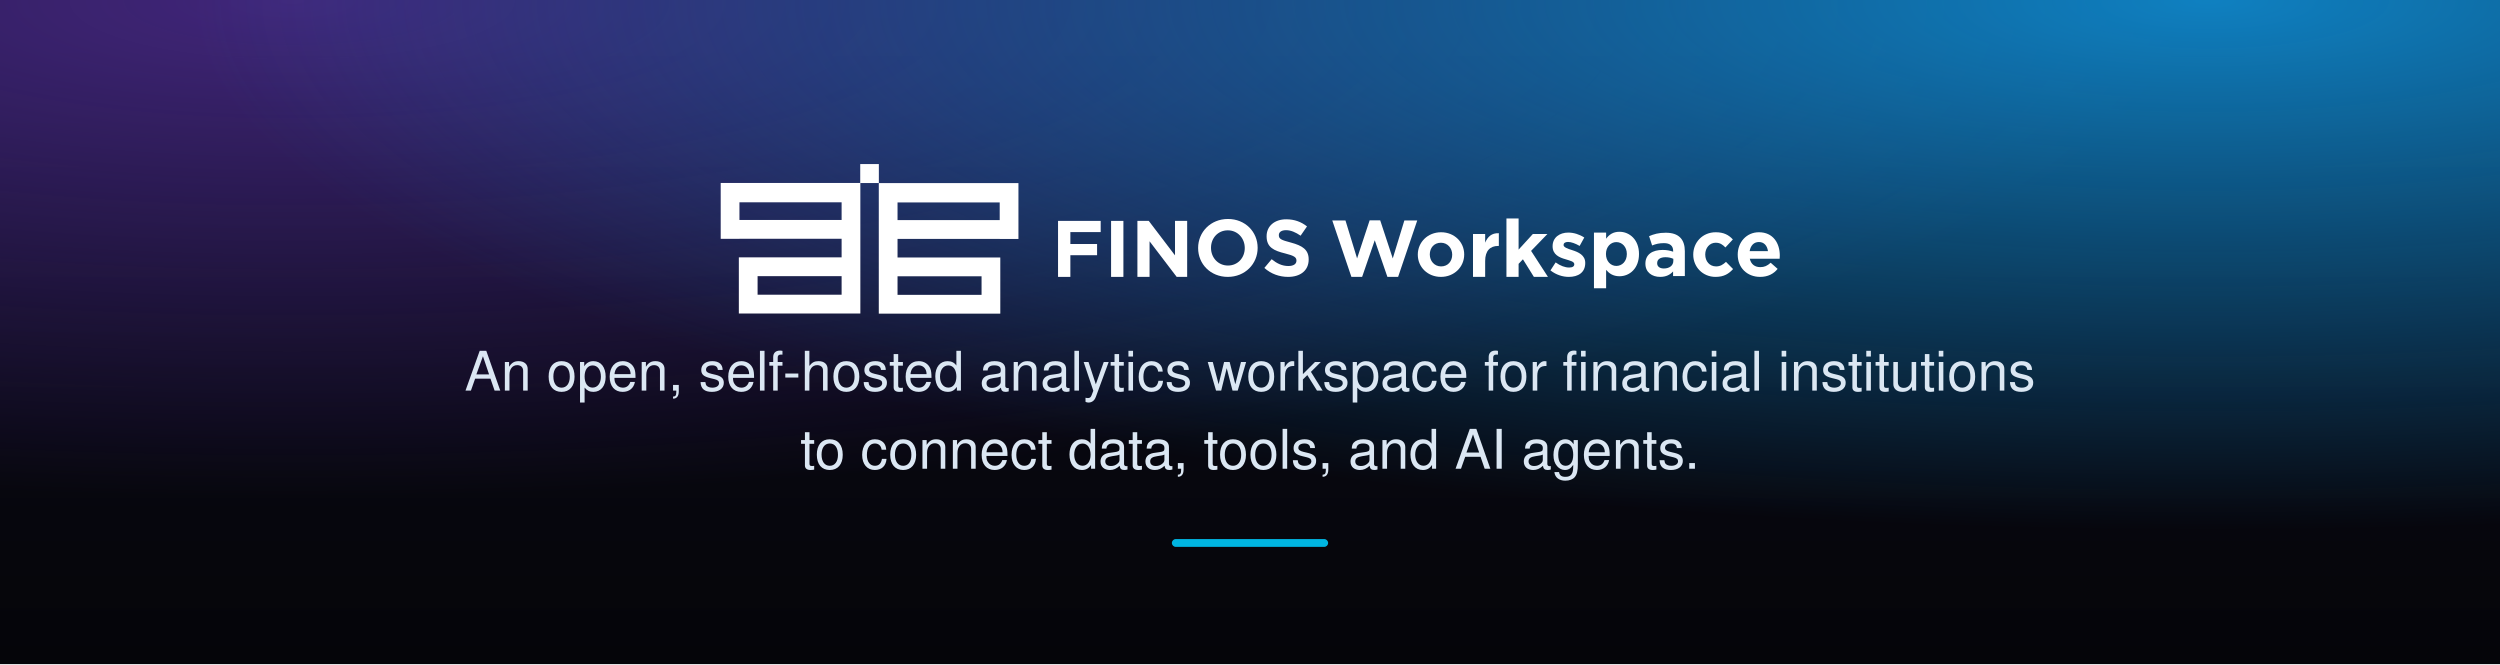
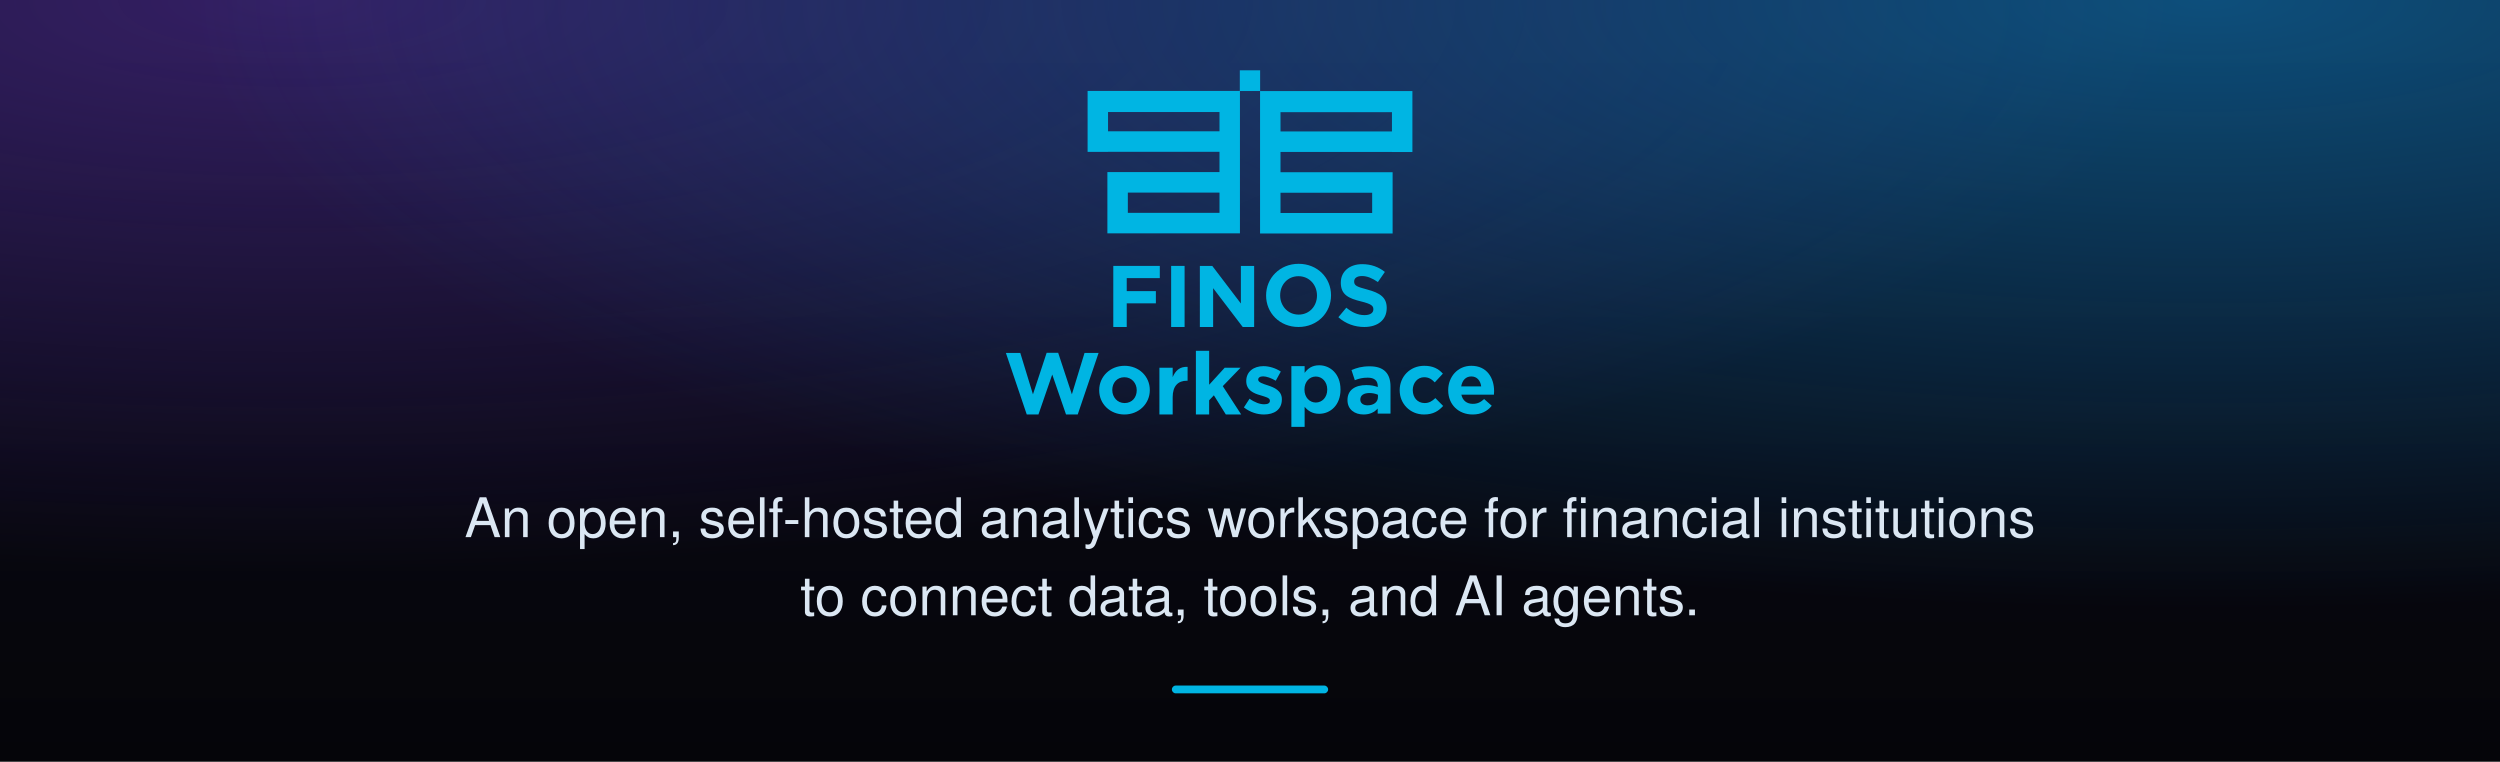
- <svg xmlns="http://www.w3.org/2000/svg" width="1280" height="340" viewBox="0 0 1280 340" role="img" aria-labelledby="title">
+ <svg xmlns="http://www.w3.org/2000/svg" width="1280" height="390" viewBox="0 0 1280 390" role="img" aria-labelledby="title description">
  <defs>
    <linearGradient id="base" x1="0" y1="0" x2="0" y2="1">
      <stop offset="0" stop-color="#0b0b1c" />
      <stop offset="1" stop-color="#050509" />
    </linearGradient>
    <radialGradient id="purple" cx="0.12" cy="0" r="0.75">
-       <stop offset="0" stop-color="#4a2a8a" stop-opacity="0.85" />
+       <stop offset="0" stop-color="#4a2a8a" stop-opacity="0.65" />
      <stop offset="1" stop-color="#4a2a8a" stop-opacity="0" />
    </radialGradient>
    <radialGradient id="blue" cx="0.88" cy="0" r="0.8">
-       <stop offset="0" stop-color="#0f86c9" stop-opacity="0.95" />
+       <stop offset="0" stop-color="#0f86c9" stop-opacity="0.55" />
      <stop offset="1" stop-color="#0f86c9" stop-opacity="0" />
    </radialGradient>
  </defs>
-   <rect width="1280" height="340" fill="url(#base)" />
-   <rect width="1280" height="340" fill="url(#purple)" />
-   <rect width="1280" height="340" fill="url(#blue)" />
-   <g transform="translate(369 84) scale(0.55)">
-     <path d="M147.222,17.667V0h-17.333v17.595H0v52h17.444v-.056h95.111v17.306H16.889v52.278h113.111V17.667h17.222ZM112.556,121.623H34.333v-17.278h78.222v17.278ZM112.556,52.04H17.444v-16.444h95.111v16.444Z" fill="#fff" />
-     <path d="M147.167,17.72v121.528h113.111v-52.278h-95.667v-17.306h95.111v.056h17.444V17.72h-130ZM242.833,104.47v17.278h-78.222v-17.278h78.222ZM259.722,52.165h-95.111v-16.444h95.111v16.444Z" fill="#fff" />
-     <polygon points="314.034 105.031 325.502 105.031 325.502 84.85 350.374 84.85 350.374 74.424 325.502 74.424 325.502 63.329 353.726 63.329 353.726 52.903 314.034 52.903 314.034 105.031" fill="#fff" />
-     <rect x="363.409" y="52.903" width="11.468" height="52.128" fill="#fff" />
-     <polygon points="422.911 84.999 398.485 52.903 387.911 52.903 387.911 105.031 399.23 105.031 399.23 71.892 424.475 105.031 434.23 105.031 434.23 52.903 422.911 52.903 422.911 84.999" fill="#fff" />
-     <path d="M472.212,51.116c-16.085,0-27.776,12.139-27.776,26.958v.149c0,14.819,11.543,26.808,27.628,26.808s27.777-12.138,27.777-26.957v-.149c0-14.819-11.543-26.809-27.628-26.809ZM487.851,78.223c0,8.936-6.404,16.234-15.638,16.234s-15.787-7.447-15.787-16.383v-.149c0-8.936,6.404-16.234,15.638-16.234s15.787,7.446,15.787,16.383v.149Z" fill="#fff" />
-     <path d="M530.823,73.085c-9.011-2.383-11.245-3.351-11.245-6.852v-.148c0-2.607,2.234-4.543,6.702-4.543s8.862,1.936,13.553,5.138l5.958-8.638c-5.362-4.245-11.692-6.628-19.362-6.628-10.724,0-18.245,6.255-18.245,15.713v.149c0,10.276,6.702,13.33,17.276,15.936,8.713,2.16,10.5,3.724,10.5,6.628v.149c0,3.053-2.755,4.915-7.521,4.915-5.957,0-10.798-2.458-15.564-6.33l-6.777,8.117c6.255,5.66,14.149,8.34,22.117,8.34,11.245,0,19.138-5.808,19.138-16.16v-.148c0-9.086-5.958-12.809-16.532-15.638Z" fill="#fff" />
-     <polygon points="625.622 87.829 613.93 52.382 604.1 52.382 592.41 87.829 581.611 52.531 569.324 52.531 587.122 105.031 597.101 105.031 608.866 70.925 620.633 105.031 630.611 105.031 648.409 52.531 636.419 52.531 625.622 87.829" fill="#fff" />
-     <path d="M670.607,63.478c-12.436,0-21.671,9.309-21.671,20.777v.149c0,11.543,9.235,20.628,21.522,20.628,12.436,0,21.67-9.308,21.67-20.777v-.149c0-11.543-9.234-20.628-21.521-20.628ZM680.958,84.403c0,5.957-3.873,10.872-10.351,10.872-6.256,0-10.501-5.138-10.501-11.021v-.149c0-5.957,3.873-10.872,10.351-10.872,6.256,0,10.501,5.139,10.501,11.021v.149Z" fill="#fff" />
-     <path d="M711.64,73.159v-8.042h-11.319v39.915h11.319v-14.745c0-9.606,4.618-14.074,12.139-14.074h.595v-11.841c-6.776-.298-10.425,3.351-12.734,8.787Z" fill="#fff" />
-     <polygon points="769.58 65.116 756.026 65.116 742.771 79.637 742.771 50.669 731.452 50.669 731.452 105.031 742.771 105.031 742.771 92.893 746.793 88.648 756.994 105.031 770.101 105.031 754.388 80.829 769.58 65.116" fill="#fff" />
-     <path d="M792.741,80.159c-4.319-1.341-8.117-2.681-8.117-4.766v-.149c0-1.564,1.414-2.755,4.17-2.755,2.904,0,6.851,1.415,10.798,3.724l4.32-7.819c-4.394-2.904-9.83-4.617-14.894-4.617-8.043,0-14.596,4.543-14.596,12.659v.149c0,7.745,6.33,10.425,11.915,11.99,4.393,1.415,8.266,2.159,8.266,4.617v.149c0,1.787-1.489,2.978-4.766,2.978-3.798,0-8.191-1.564-12.586-4.766l-4.839,7.447c5.361,4.17,11.467,6.032,17.127,6.032,8.638,0,15.266-4.021,15.266-12.883v-.149c0-7.298-6.478-10.053-12.063-11.841Z" fill="#fff" />
-     <path d="M836.68,63.033c-5.957,0-9.68,2.681-12.436,6.479v-5.734h-11.319v51.83h11.319v-17.128c2.681,3.202,6.405,5.957,12.436,5.957,9.457,0,18.171-7.297,18.171-20.628v-.149c0-13.33-8.862-20.628-18.171-20.628ZM843.531,83.81c0,6.703-4.468,11.021-9.755,11.021s-9.68-4.394-9.68-11.021v-.149c0-6.628,4.393-11.021,9.68-11.021s9.755,4.393,9.755,11.021v.149Z" fill="#fff" />
-     <path d="M879.725,63.925c-6.776,0-11.096,1.341-15.489,3.202l2.829,8.638c3.649-1.415,6.628-2.159,11.022-2.159,5.659,0,8.563,2.532,8.563,7.298v.67c-2.904-.968-5.659-1.639-9.755-1.639-9.457,0-16.085,4.096-16.085,12.734v.149c0,7.968,6.181,12.212,13.702,12.212,5.585,0,9.309-2.01,12.065-5.063v4.319h10.946v-23.16c0-5.362-1.341-9.755-4.318-12.734-2.906-2.904-7.224-4.468-13.48-4.468ZM886.8,90.212c0,4.171-3.5,7-8.862,7-3.649,0-6.18-1.787-6.18-4.84v-.149c0-3.574,2.978-5.51,7.819-5.51,2.756,0,5.212.595,7.224,1.49v2.01Z" fill="#fff" />
-     <path d="M926.644,95.276c-6.181,0-10.128-4.84-10.128-11.021v-.149c0-5.957,4.022-10.872,9.68-10.872,4.096,0,6.479,1.713,9.086,4.394l6.926-7.447c-3.798-4.17-8.415-6.702-15.936-6.702-12.213,0-20.926,9.383-20.926,20.777v.149c0,11.32,8.788,20.628,20.777,20.628,7.968,0,12.436-3.053,16.308-7.298l-6.628-6.702c-2.755,2.606-5.362,4.245-9.159,4.245Z" fill="#fff" />
-     <path d="M985.923,85.148c0-11.319-6.106-21.67-19.436-21.67-11.617,0-19.735,9.383-19.735,20.777v.149c0,12.213,8.862,20.628,20.851,20.628,7.224,0,12.511-2.755,16.309-7.446l-6.479-5.734c-3.202,2.904-5.882,4.096-9.68,4.096-5.064,0-8.638-2.681-9.755-7.819h27.776c.075-1.117.148-2.085.148-2.979ZM957.848,81.052c.894-5.138,3.873-8.489,8.639-8.489s7.744,3.426,8.415,8.489h-17.054Z" fill="#fff" />
+   <rect width="1280" height="390" fill="url(#base)" />
+   <rect width="1280" height="390" fill="url(#purple)" />
+   <rect width="1280" height="390" fill="url(#blue)" />
+   <g transform="translate(515.0203 36) scale(0.6)">
+     <path d="M216.939,17.667V0h-17.333v17.595H69.716v52h17.444v-.056h95.111v17.306h-95.667v52.278h113.111V17.667h17.222ZM182.272,121.623h-78.222v-17.278h78.222v17.278ZM182.272,52.04h-95.111v-16.444h95.111v16.444Z" fill="#00b5e3" />
+     <path d="M216.883,17.72v121.528h113.111v-52.278h-95.667v-17.306h95.111v.056h17.444V17.72h-130ZM312.55,104.47v17.278h-78.222v-17.278h78.222ZM329.439,52.165h-95.111v-16.444h95.111v16.444Z" fill="#00b5e3" />
+     <polygon points="91.639 219.031 103.107 219.031 103.107 198.85 127.98 198.85 127.98 188.424 103.107 188.424 103.107 177.329 131.331 177.329 131.331 166.903 91.639 166.903 91.639 219.031" fill="#00b5e3" />
+     <rect x="141.014" y="166.903" width="11.468" height="52.128" fill="#00b5e3" />
+     <polygon points="200.516 198.999 176.091 166.903 165.516 166.903 165.516 219.031 176.835 219.031 176.835 185.892 202.08 219.031 211.836 219.031 211.836 166.903 200.516 166.903 200.516 198.999" fill="#00b5e3" />
+     <path d="M249.817,165.116c-16.085,0-27.776,12.139-27.776,26.958v.149c0,14.819,11.543,26.808,27.628,26.808s27.777-12.138,27.777-26.957v-.149c0-14.819-11.543-26.809-27.628-26.809ZM265.456,192.223c0,8.936-6.404,16.234-15.638,16.234s-15.787-7.447-15.787-16.383v-.149c0-8.936,6.404-16.234,15.638-16.234s15.787,7.446,15.787,16.383v.149Z" fill="#00b5e3" />
+     <path d="M308.428,187.085c-9.011-2.383-11.245-3.351-11.245-6.852v-.148c0-2.607,2.234-4.543,6.702-4.543s8.862,1.936,13.553,5.138l5.958-8.638c-5.362-4.245-11.692-6.628-19.362-6.628-10.724,0-18.245,6.255-18.245,15.713v.149c0,10.276,6.702,13.33,17.276,15.936,8.713,2.16,10.5,3.724,10.5,6.628v.149c0,3.053-2.755,4.915-7.521,4.915-5.957,0-10.798-2.458-15.564-6.33l-6.777,8.117c6.255,5.66,14.149,8.34,22.117,8.34,11.245,0,19.138-5.808,19.138-16.16v-.148c0-9.086-5.958-12.809-16.532-15.638Z" fill="#00b5e3" />
+     <polygon points="56.298 276.496 44.607 241.049 34.777 241.049 23.086 276.496 12.287 241.198 0 241.198 17.799 293.698 27.777 293.698 39.542 259.591 51.309 293.698 61.287 293.698 79.086 241.198 67.096 241.198 56.298 276.496" fill="#00b5e3" />
+     <path d="M101.283,252.144c-12.436,0-21.671,9.309-21.671,20.777v.149c0,11.543,9.235,20.628,21.522,20.628,12.436,0,21.67-9.308,21.67-20.777v-.149c0-11.543-9.234-20.628-21.521-20.628ZM111.635,273.07c0,5.957-3.873,10.872-10.351,10.872-6.256,0-10.501-5.138-10.501-11.021v-.149c0-5.957,3.873-10.872,10.351-10.872,6.256,0,10.501,5.139,10.501,11.021v.149Z" fill="#00b5e3" />
+     <path d="M142.316,261.825v-8.042h-11.319v39.915h11.319v-14.745c0-9.606,4.618-14.074,12.139-14.074h.595v-11.841c-6.776-.298-10.425,3.351-12.734,8.787Z" fill="#00b5e3" />
+     <polygon points="200.256 253.783 186.703 253.783 173.448 268.304 173.448 239.336 162.129 239.336 162.129 293.698 173.448 293.698 173.448 281.56 177.469 277.315 187.671 293.698 200.778 293.698 185.064 269.496 200.256 253.783" fill="#00b5e3" />
+     <path d="M223.418,268.825c-4.319-1.341-8.117-2.681-8.117-4.766v-.149c0-1.564,1.414-2.755,4.17-2.755,2.904,0,6.851,1.415,10.798,3.724l4.32-7.819c-4.394-2.904-9.83-4.617-14.894-4.617-8.043,0-14.596,4.543-14.596,12.659v.149c0,7.745,6.33,10.425,11.915,11.99,4.393,1.415,8.266,2.159,8.266,4.617v.149c0,1.787-1.489,2.978-4.766,2.978-3.798,0-8.191-1.564-12.586-4.766l-4.839,7.447c5.361,4.17,11.467,6.032,17.127,6.032,8.638,0,15.266-4.021,15.266-12.883v-.149c0-7.298-6.478-10.053-12.063-11.841Z" fill="#00b5e3" />
+     <path d="M267.357,251.7c-5.957,0-9.68,2.681-12.436,6.479v-5.734h-11.319v51.83h11.319v-17.128c2.681,3.202,6.405,5.957,12.436,5.957,9.457,0,18.171-7.297,18.171-20.628v-.149c0-13.33-8.862-20.628-18.171-20.628ZM274.208,272.477c0,6.703-4.468,11.021-9.755,11.021s-9.68-4.394-9.68-11.021v-.149c0-6.628,4.393-11.021,9.68-11.021s9.755,4.393,9.755,11.021v.149Z" fill="#00b5e3" />
+     <path d="M310.401,252.591c-6.776,0-11.096,1.341-15.489,3.202l2.829,8.638c3.649-1.415,6.628-2.159,11.022-2.159,5.659,0,8.563,2.532,8.563,7.298v.67c-2.904-.968-5.659-1.639-9.755-1.639-9.457,0-16.085,4.096-16.085,12.734v.149c0,7.968,6.181,12.212,13.702,12.212,5.585,0,9.309-2.01,12.065-5.063v4.319h10.946v-23.16c0-5.362-1.341-9.755-4.318-12.734-2.906-2.904-7.224-4.468-13.48-4.468ZM317.477,278.879c0,4.171-3.5,7-8.862,7-3.649,0-6.18-1.787-6.18-4.84v-.149c0-3.574,2.978-5.51,7.819-5.51,2.756,0,5.212.595,7.224,1.49v2.01Z" fill="#00b5e3" />
+     <path d="M357.32,283.943c-6.181,0-10.128-4.84-10.128-11.021v-.149c0-5.957,4.022-10.872,9.68-10.872,4.096,0,6.479,1.713,9.086,4.394l6.926-7.447c-3.798-4.17-8.415-6.702-15.936-6.702-12.213,0-20.926,9.383-20.926,20.777v.149c0,11.32,8.788,20.628,20.777,20.628,7.968,0,12.436-3.053,16.308-7.298l-6.628-6.702c-2.755,2.606-5.362,4.245-9.159,4.245Z" fill="#00b5e3" />
+     <path d="M416.599,273.815c0-11.319-6.106-21.67-19.436-21.67-11.617,0-19.735,9.383-19.735,20.777v.149c0,12.213,8.862,20.628,20.851,20.628,7.224,0,12.511-2.755,16.309-7.446l-6.479-5.734c-3.202,2.904-5.882,4.096-9.68,4.096-5.064,0-8.638-2.681-9.755-7.819h27.776c.075-1.117.148-2.085.148-2.979ZM388.525,269.719c.894-5.138,3.873-8.489,8.639-8.489s7.744,3.426,8.415,8.489h-17.054Z" fill="#00b5e3" />
  </g>
  <g font-family="Helvetica Neue, Helvetica, Arial, sans-serif" font-size="28" fill="#dbe7f3" text-anchor="middle">
-     <text x="640" y="200">An open, self-hosted analytics workspace for financial institutions</text>
-     <text x="640" y="240">to connect data, tools, and AI agents.</text>
+     <text x="640" y="275">An open, self-hosted analytics workspace for financial institutions</text>
+     <text x="640" y="315">to connect data, tools, and AI agents.</text>
  </g>
-   <rect x="600" y="276" width="80" height="4" rx="2" fill="#00b5e2" />
+   <rect x="600" y="351" width="80" height="4" rx="2" fill="#00b5e3" />
</svg>
